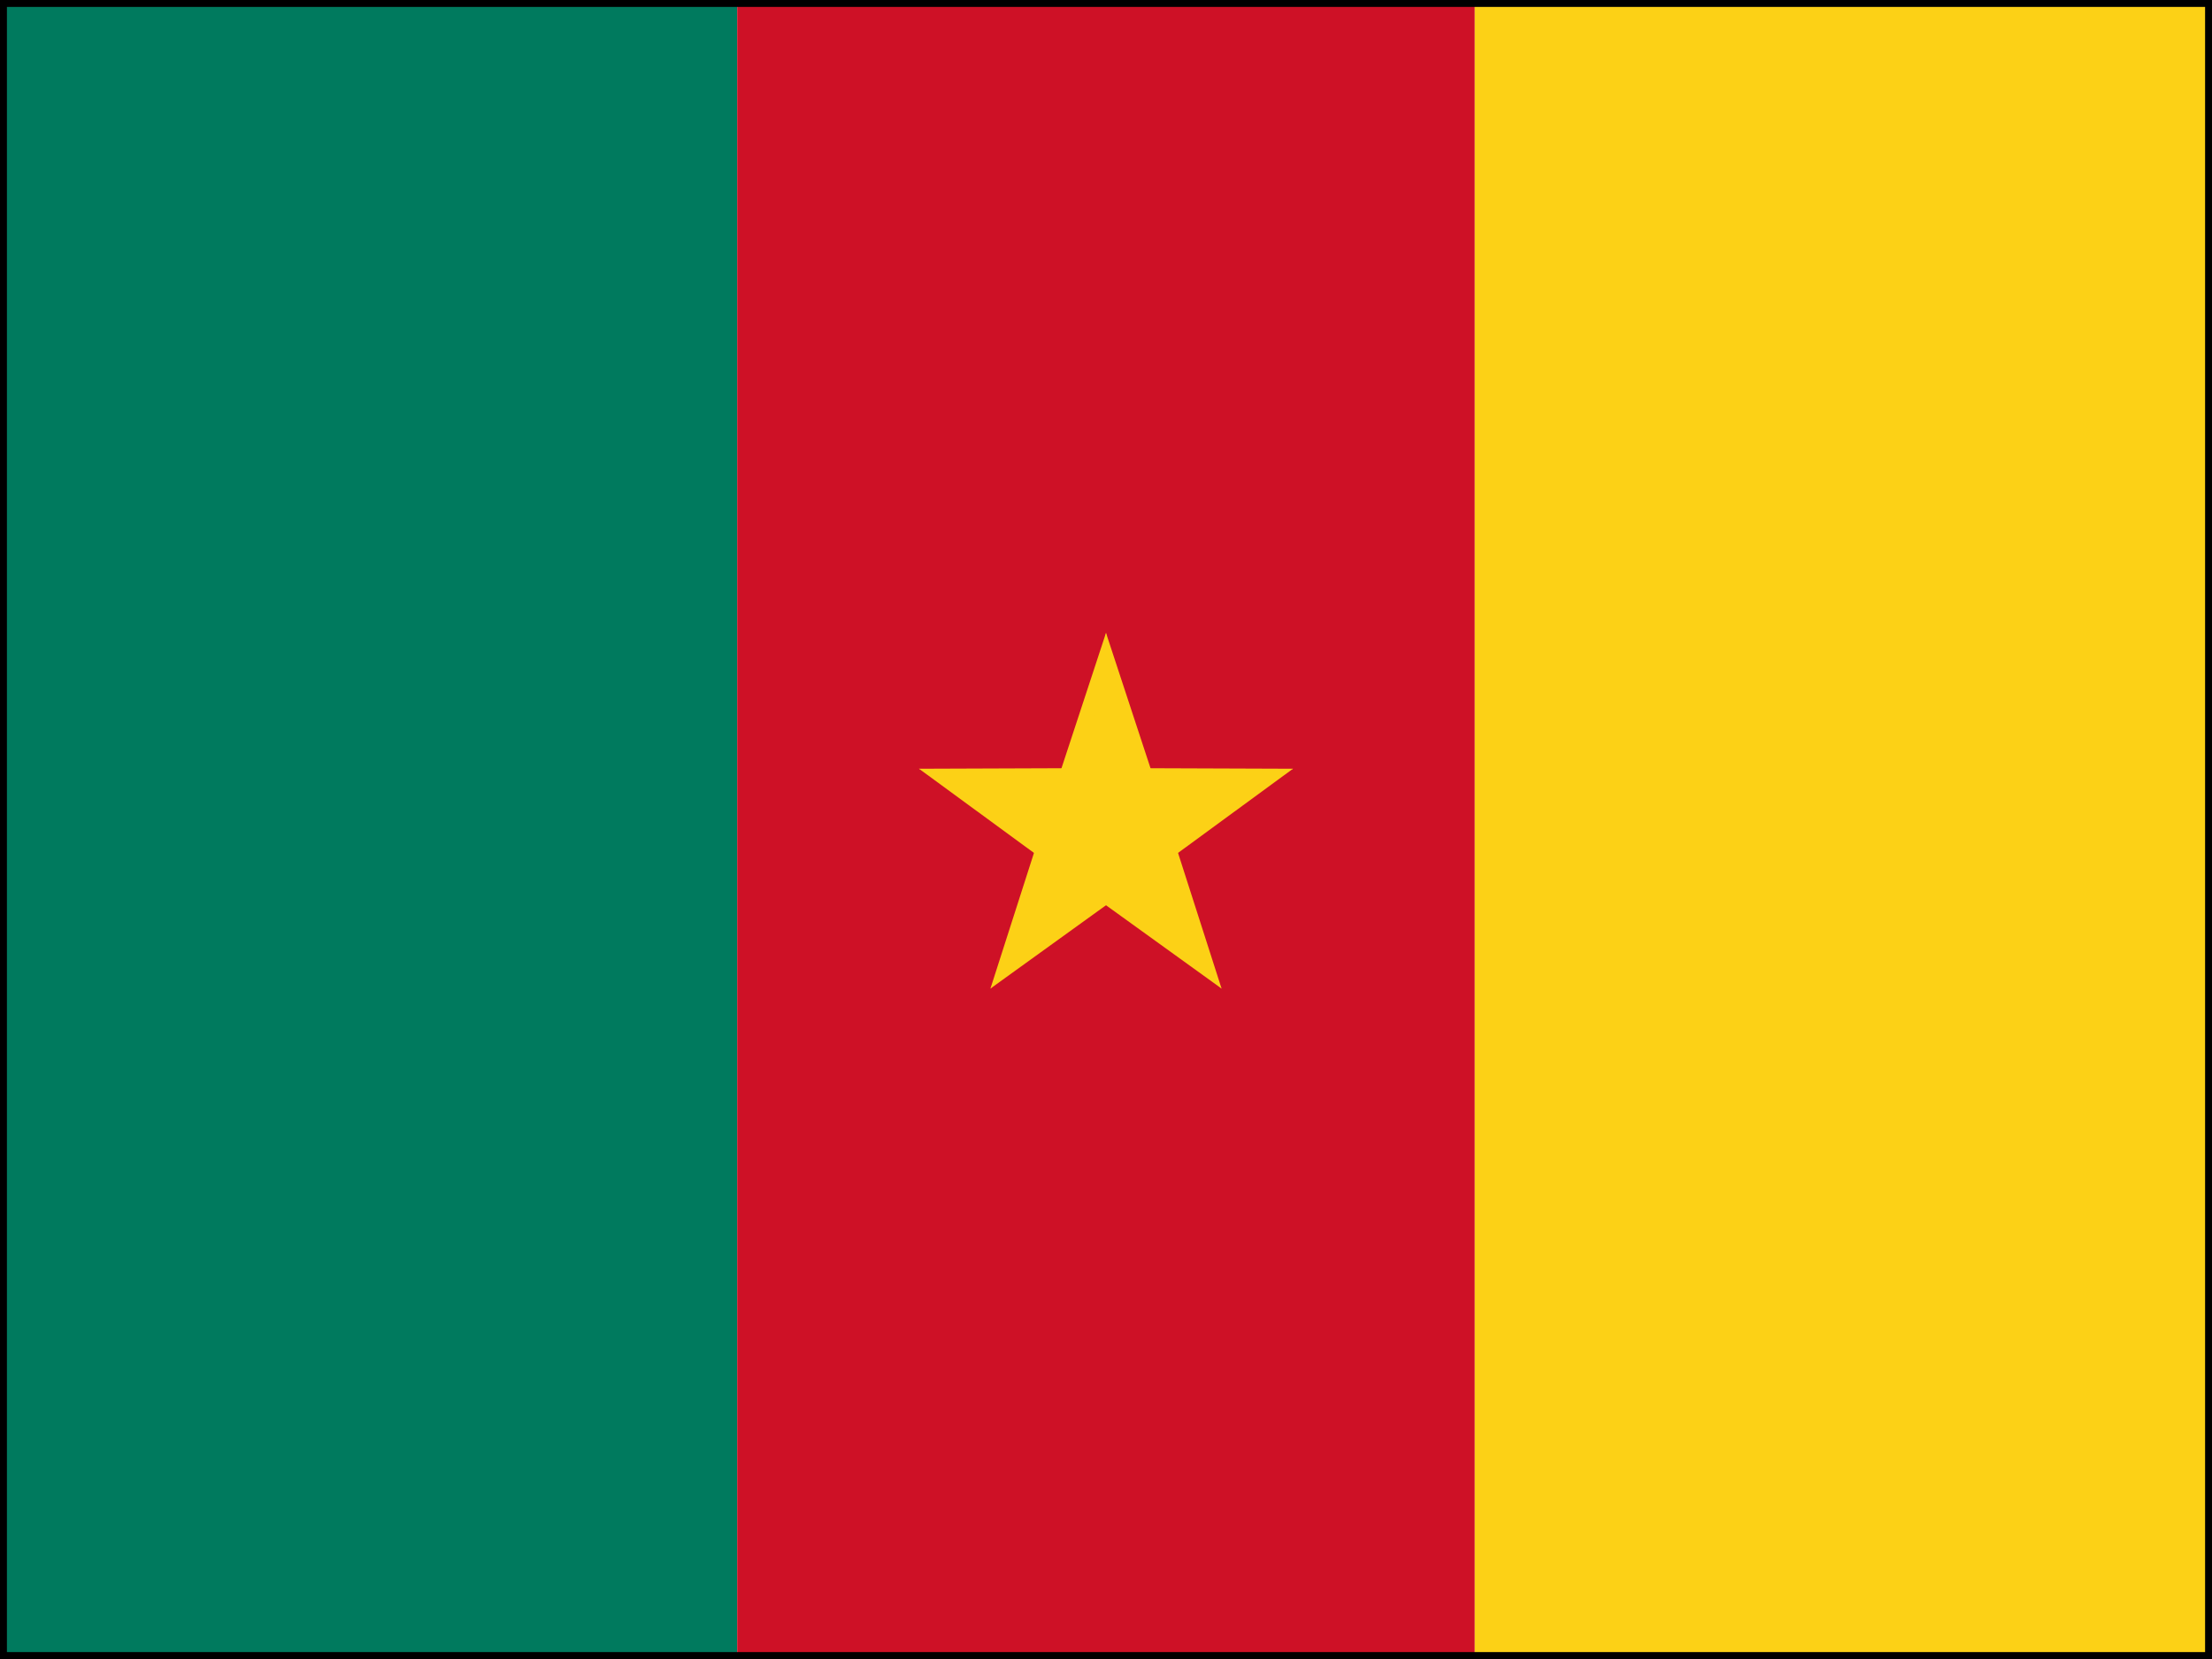
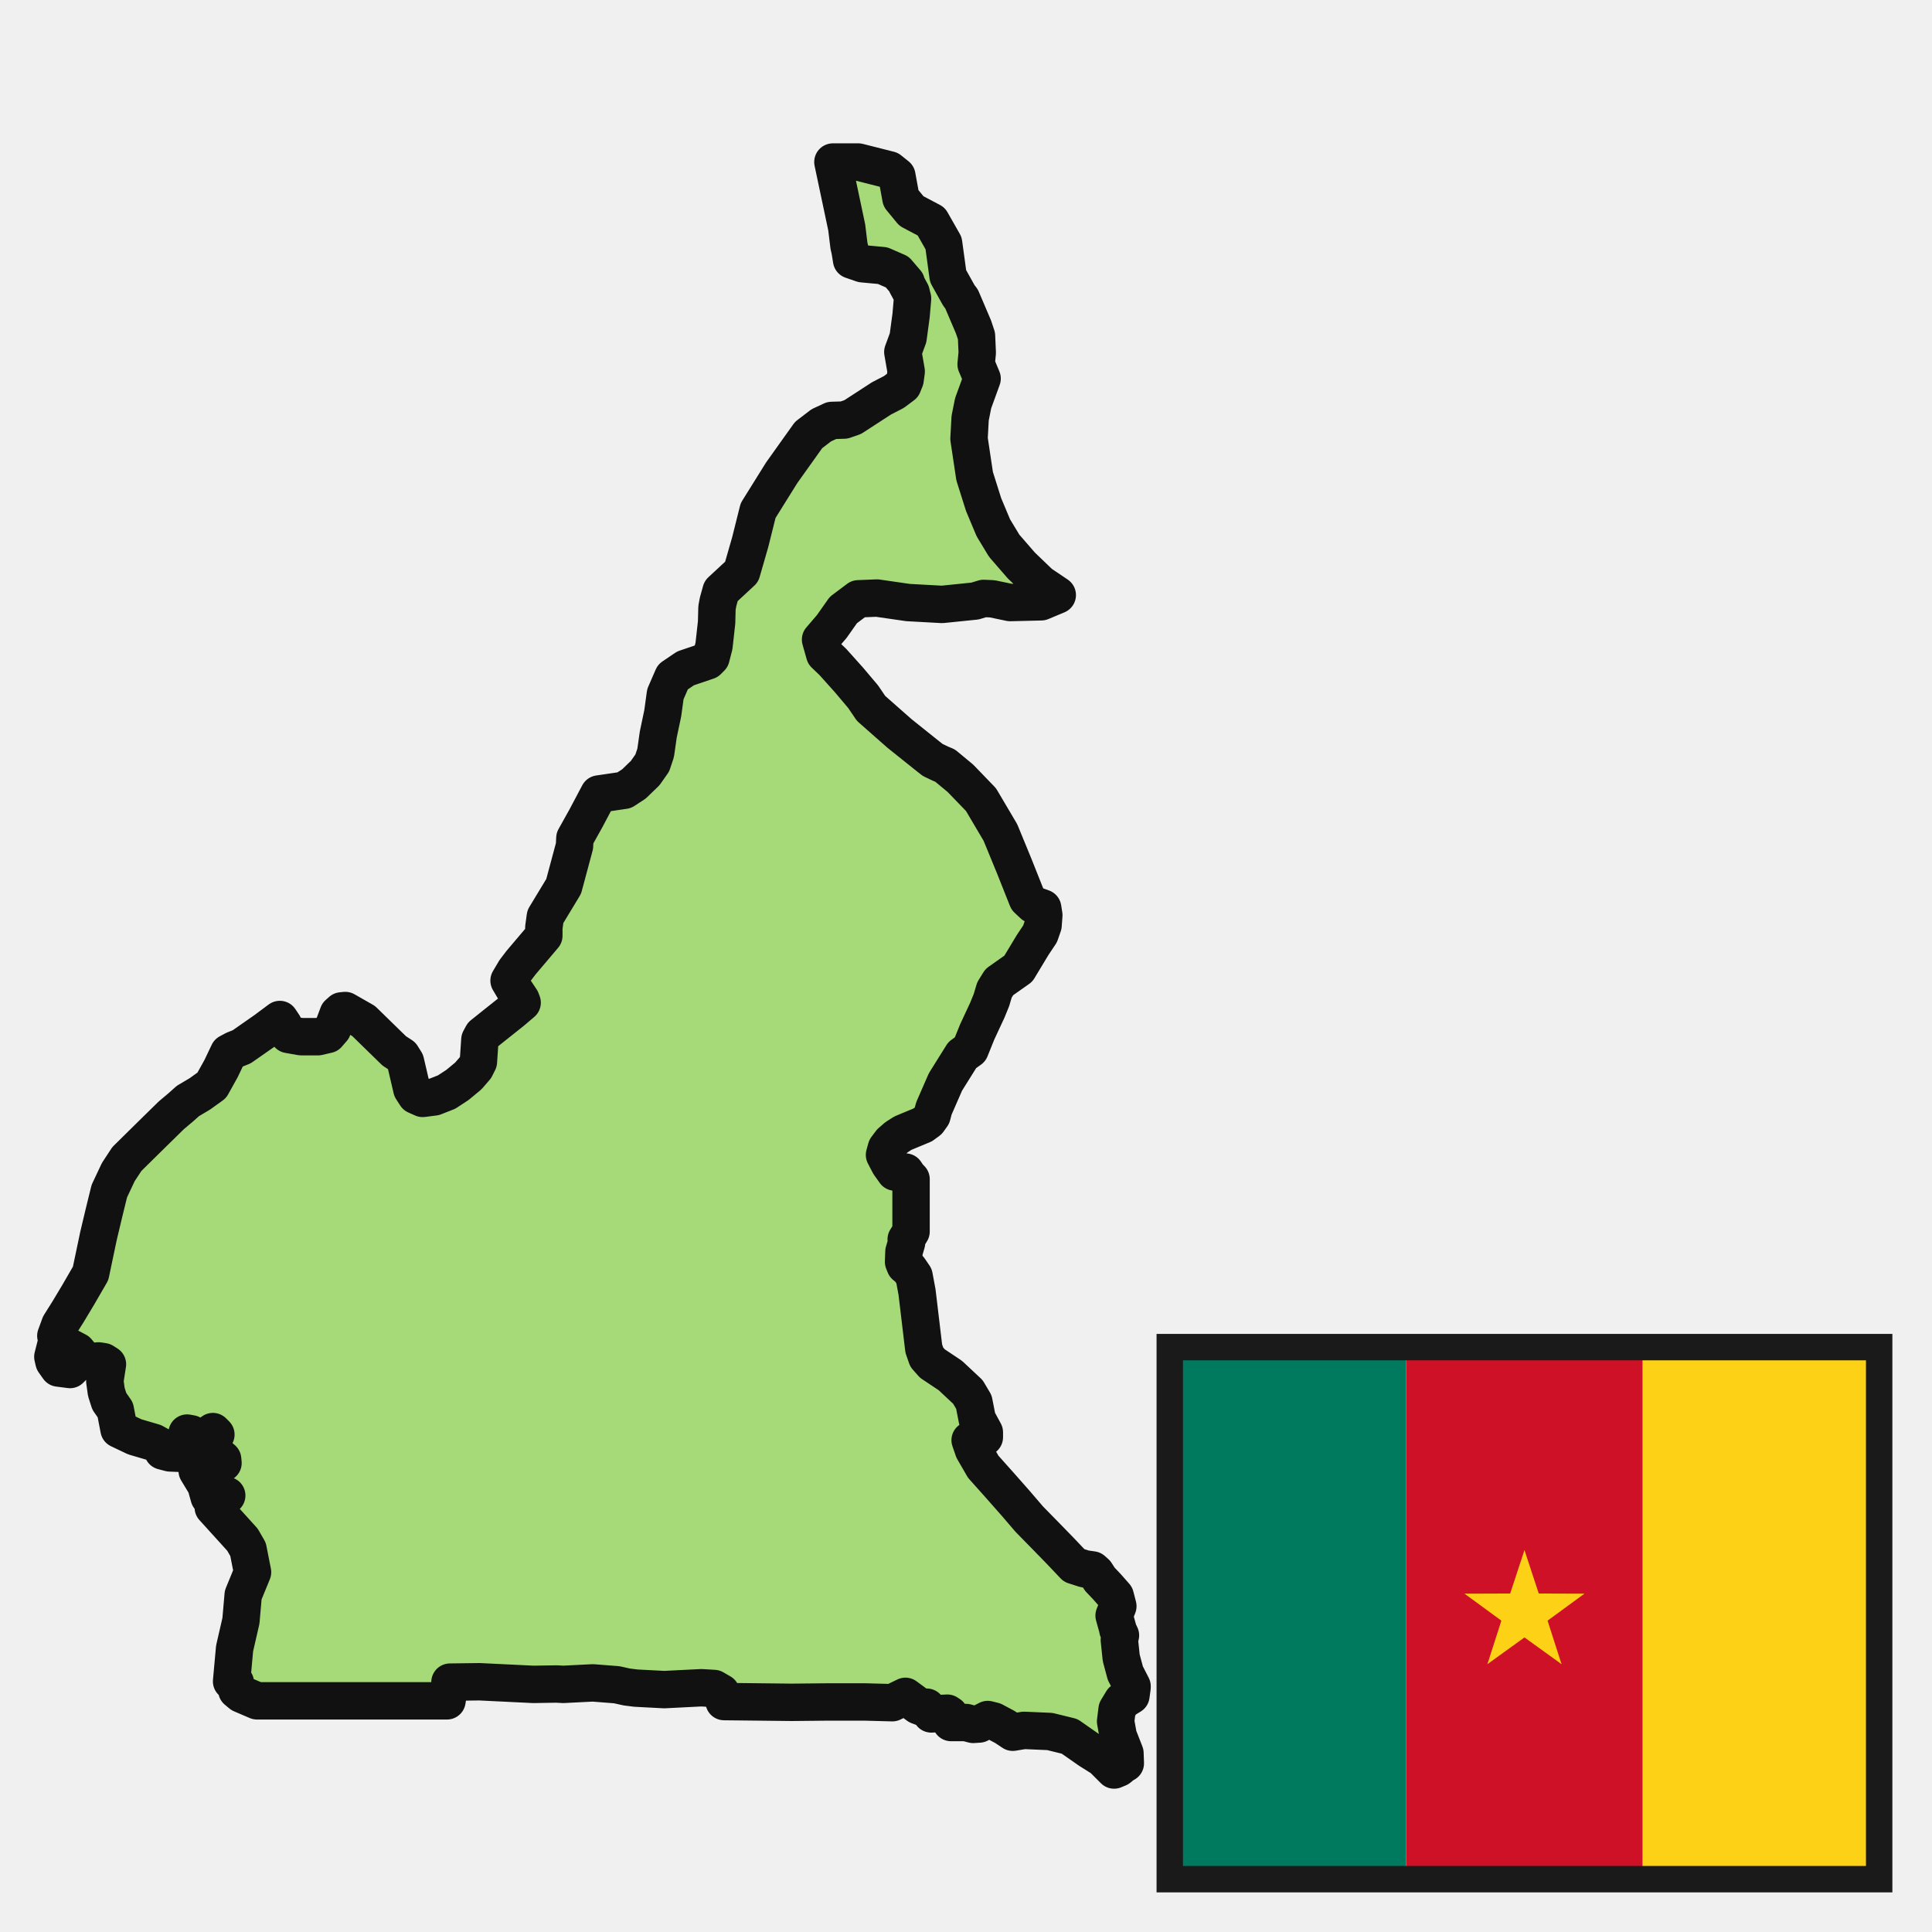
- <svg xmlns="http://www.w3.org/2000/svg" xmlns:xlink="http://www.w3.org/1999/xlink" id="flag-icons-cm" viewBox="0 0 640 480" data-copyright="© 2026 Sensory App House">
-   <path fill="#007a5e" d="M0 0h213.3v480H0z" />
-   <path fill="#ce1126" d="M213.3 0h213.4v480H213.3z" />
-   <path fill="#fcd116" d="M426.7 0H640v480H426.7z" />
-   <g fill="#fcd116" transform="translate(320 240)scale(7.1111)">
-     <g id="cm-b">
-       <path id="cm-a" d="M0-8-2.5-.4 1.3.9z" />
-       <use xlink:href="#cm-a" width="100%" height="100%" transform="scale(-1 1)" />
+ <svg xmlns="http://www.w3.org/2000/svg" xmlns:xlink="http://www.w3.org/1999/xlink" viewBox="0 0 512 512">
+   <g transform="translate(-96.69 2.31) scale(0.991)">
+     <path d="M 112.5 354.9 L 113.6 351.9 L 115.8 348.4 L 118.5 343.9 L 121.8 338.2 L 123.9 328.2 L 125.4 321.9 L 126.8 316.2 L 129.2 311.1 L 131.5 307.6 L 138.3 300.9 L 143.4 295.9 L 145.9 293.8 L 147.8 292.1 L 151.0 290.2 L 154.2 287.9 L 156.7 283.4 L 158.7 279.2 L 160.2 278.4 L 162.2 277.6 L 168.5 273.2 L 172.4 270.3 L 173.4 271.8 L 174.0 273.5 L 174.7 274.3 L 178.1 274.9 L 182.6 274.9 L 185.2 274.3 L 186.5 272.8 L 188.0 268.8 L 188.9 268.0 L 189.9 267.9 L 194.8 270.7 L 198.9 274.7 L 203.0 278.7 L 205.0 280.0 L 206.0 281.6 L 207.7 288.9 L 208.8 290.6 L 210.6 291.4 L 213.7 291.0 L 217.0 289.7 L 219.9 287.8 L 222.8 285.4 L 224.7 283.2 L 225.5 281.6 L 225.9 275.7 L 226.6 274.4 L 229.6 272.0 L 234.5 268.1 L 237.2 265.8 L 236.9 265.0 L 235.3 262.6 L 233.7 259.9 L 235.3 257.2 L 236.9 255.1 L 243.0 247.9 L 243.0 245.7 L 243.4 242.8 L 248.3 234.7 L 251.2 223.9 L 251.3 221.8 L 254.2 216.6 L 257.7 210.0 L 264.5 209.0 L 267.1 207.3 L 270.1 204.4 L 272.0 201.7 L 272.9 199.0 L 273.6 194.1 L 274.8 188.4 L 275.5 183.3 L 277.5 178.7 L 280.9 176.4 L 286.8 174.4 L 287.7 173.5 L 288.5 170.4 L 289.2 164.1 L 289.3 160.2 L 289.6 158.6 L 290.4 155.7 L 295.9 150.6 L 298.2 142.6 L 300.3 134.2 L 306.6 124.1 L 313.8 114.0 L 317.2 111.4 L 320.0 110.1 L 323.3 110.0 L 325.6 109.2 L 333.3 104.2 L 336.6 102.5 L 339.0 100.7 L 339.6 99.2 L 339.9 97.0 L 339.0 91.8 L 340.4 88.0 L 341.2 82.1 L 341.6 77.5 L 341.2 75.9 L 340.0 73.7 L 339.9 73.2 L 337.5 70.4 L 333.6 68.7 L 328.2 68.2 L 325.3 67.2 L 324.9 64.7 L 324.6 63.4 L 324.4 61.8 L 324.0 58.5 L 320.3 41.0 L 327.1 41.0 L 335.4 43.1 L 337.4 44.7 L 338.5 50.7 L 341.3 54.1 L 346.6 56.9 L 349.9 62.7 L 351.1 71.5 L 354.0 76.7 L 354.7 77.6 L 357.9 85.1 L 358.7 87.5 L 358.9 92.0 L 358.6 95.1 L 360.2 98.9 L 357.8 105.5 L 357.0 109.5 L 356.7 115.0 L 358.2 125.0 L 360.6 132.6 L 363.2 138.8 L 366.1 143.6 L 370.7 148.9 L 375.7 153.7 L 380.3 156.8 L 376.0 158.6 L 367.7 158.8 L 362.9 157.8 L 360.6 157.7 L 358.3 158.4 L 349.5 159.3 L 340.4 158.8 L 332.1 157.6 L 327.1 157.8 L 323.1 160.8 L 320.0 165.2 L 317.0 168.7 L 318.1 172.6 L 320.3 174.7 L 324.6 179.5 L 328.4 184.0 L 330.5 187.1 L 338.1 193.8 L 345.6 199.8 L 347.0 200.9 L 349.1 201.9 L 350.3 202.4 L 354.4 205.8 L 359.9 211.5 L 365.1 220.3 L 368.8 229.3 L 372.3 238.1 L 373.9 239.6 L 376.4 240.5 L 376.7 242.4 L 376.5 245.1 L 375.7 247.4 L 373.7 250.4 L 369.9 256.7 L 364.8 260.3 L 363.5 262.4 L 362.7 265.1 L 361.6 267.8 L 358.9 273.6 L 357.0 278.3 L 354.9 279.8 L 350.4 287.0 L 347.3 294.1 L 346.8 296.0 L 345.8 297.4 L 344.3 298.5 L 339.0 300.7 L 337.3 301.8 L 335.8 303.1 L 334.6 304.7 L 334.1 306.5 L 335.4 309.0 L 336.9 311.1 L 338.4 311.2 L 339.7 311.1 L 340.5 312.3 L 341.2 313.0 L 341.2 327.0 L 339.9 329.1 L 340.0 330.0 L 339.3 332.4 L 339.2 335.1 L 339.6 336.1 L 340.7 337.0 L 342.0 338.9 L 342.8 343.2 L 344.6 358.3 L 345.4 360.6 L 346.9 362.3 L 351.7 365.5 L 356.4 369.9 L 358.0 372.6 L 358.9 377.2 L 360.8 380.7 L 360.8 382.0 L 359.9 382.4 L 358.2 382.5 L 357.0 382.8 L 357.9 385.4 L 360.5 389.9 L 364.7 394.6 L 369.2 399.7 L 372.8 403.9 L 377.5 408.7 L 381.1 412.4 L 384.8 416.3 L 387.6 417.2 L 389.7 417.5 L 390.6 418.3 L 391.7 420.0 L 393.6 422.0 L 395.8 424.5 L 396.5 427.2 L 395.5 429.7 L 396.5 433.3 L 396.5 433.5 L 397.2 435.0 L 396.9 436.2 L 397.4 441.0 L 398.5 445.1 L 400.3 448.6 L 400.3 448.9 L 400.0 451.1 L 397.7 452.5 L 396.3 454.8 L 395.9 458.0 L 396.6 461.9 L 398.4 466.5 L 398.5 469.2 L 397.8 469.6 L 396.7 470.5 L 395.5 471.0 L 392.4 467.9 L 388.9 465.7 L 383.6 462.0 L 378.3 460.7 L 371.4 460.4 L 368.4 460.9 L 366.3 459.5 L 363.3 457.9 L 361.7 457.5 L 359.4 458.7 L 357.8 458.8 L 355.9 458.3 L 351.9 458.3 L 351.5 456.2 L 350.9 455.8 L 346.6 456.0 L 345.4 454.2 L 344.7 454.4 L 343.1 453.8 L 339.7 451.3 L 336.2 453.0 L 328.7 452.8 L 319.2 452.8 L 309.3 452.9 L 300.3 452.8 L 291.2 452.7 L 290.4 450.3 L 288.5 449.2 L 285.1 449.0 L 275.2 449.5 L 267.6 449.1 L 265.2 448.8 L 262.5 448.2 L 256.1 447.7 L 248.2 448.1 L 246.4 448.0 L 240.2 448.1 L 225.8 447.4 L 217.9 447.5 L 218.0 449.0 L 217.5 450.0 L 217.1 452.5 L 208.4 452.5 L 196.9 452.5 L 186.0 452.5 L 178.7 452.5 L 166.3 452.5 L 162.1 450.7 L 160.9 449.7 L 160.6 448.4 L 160.5 447.6 L 159.5 447.3 L 160.3 438.5 L 162.0 431.1 L 162.6 424.2 L 165.1 418.1 L 163.9 412.0 L 162.4 409.4 L 154.6 400.8 L 158.2 397.6 L 153.5 398.0 L 152.6 394.8 L 150.3 391.0 L 151.6 390.4 L 153.0 388.3 L 157.2 388.9 L 157.1 387.9 L 153.4 384.7 L 153.8 383.0 L 155.3 381.3 L 154.5 380.5 L 151.9 382.4 L 150.0 382.3 L 148.7 381.1 L 147.6 380.9 L 148.2 383.4 L 146.8 385.5 L 145.4 386.3 L 143.0 386.2 L 141.1 385.7 L 140.5 384.4 L 138.7 383.4 L 133.6 381.9 L 129.4 379.9 L 128.4 374.7 L 126.8 372.4 L 126.0 369.9 L 125.6 367.0 L 126.3 362.5 L 125.2 361.8 L 123.9 361.6 L 122.0 361.8 L 120.3 361.5 L 118.2 359.0 L 116.5 358.1 L 117.6 362.6 L 116.3 363.9 L 113.2 363.5 L 112.0 361.8 L 111.7 360.5 L 113.1 355.0 L 112.5 354.9 Z" fill="#a6d977" stroke="#111111" stroke-width="10" stroke-linejoin="round" fill-rule="evenodd" />
+   </g>
+   <rect x="310" y="357" width="188" height="141" fill="#ffffff" />
+   <g transform="translate(310 357) scale(0.29375)">
+     <path fill="#007a5e" d="M0 0h213.3v480H0z" />
+     <path fill="#ce1126" d="M213.3 0h213.4v480H213.3z" />
+     <path fill="#fcd116" d="M426.7 0H640v480H426.7z" />
+     <g fill="#fcd116" transform="translate(320 240)scale(7.1111)">
+       <g id="cm-b">
+         <path id="cm-a" d="M0-8-2.5-.4 1.3.9z" />
+         <use xlink:href="#cm-a" width="100%" height="100%" transform="scale(-1 1)" />
+       </g>
+       <use xlink:href="#cm-b" width="100%" height="100%" transform="rotate(72)" />
+       <use xlink:href="#cm-b" width="100%" height="100%" transform="rotate(144)" />
+       <use xlink:href="#cm-b" width="100%" height="100%" transform="rotate(-144)" />
+       <use xlink:href="#cm-b" width="100%" height="100%" transform="rotate(-72)" />
    </g>
-     <use xlink:href="#cm-b" width="100%" height="100%" transform="rotate(72)" />
-     <use xlink:href="#cm-b" width="100%" height="100%" transform="rotate(144)" />
-     <use xlink:href="#cm-b" width="100%" height="100%" transform="rotate(-144)" />
-     <use xlink:href="#cm-b" width="100%" height="100%" transform="rotate(-72)" />
+     <rect x="1" y="1" width="638" height="478" fill="none" stroke="#000000" stroke-width="2" />
  </g>
-   <rect x="1" y="1" width="638" height="478" fill="none" stroke="#000000" stroke-width="2" />
+   <rect x="310" y="357" width="188" height="141" fill="none" stroke="#1a1a1a" stroke-width="7" />
</svg>
